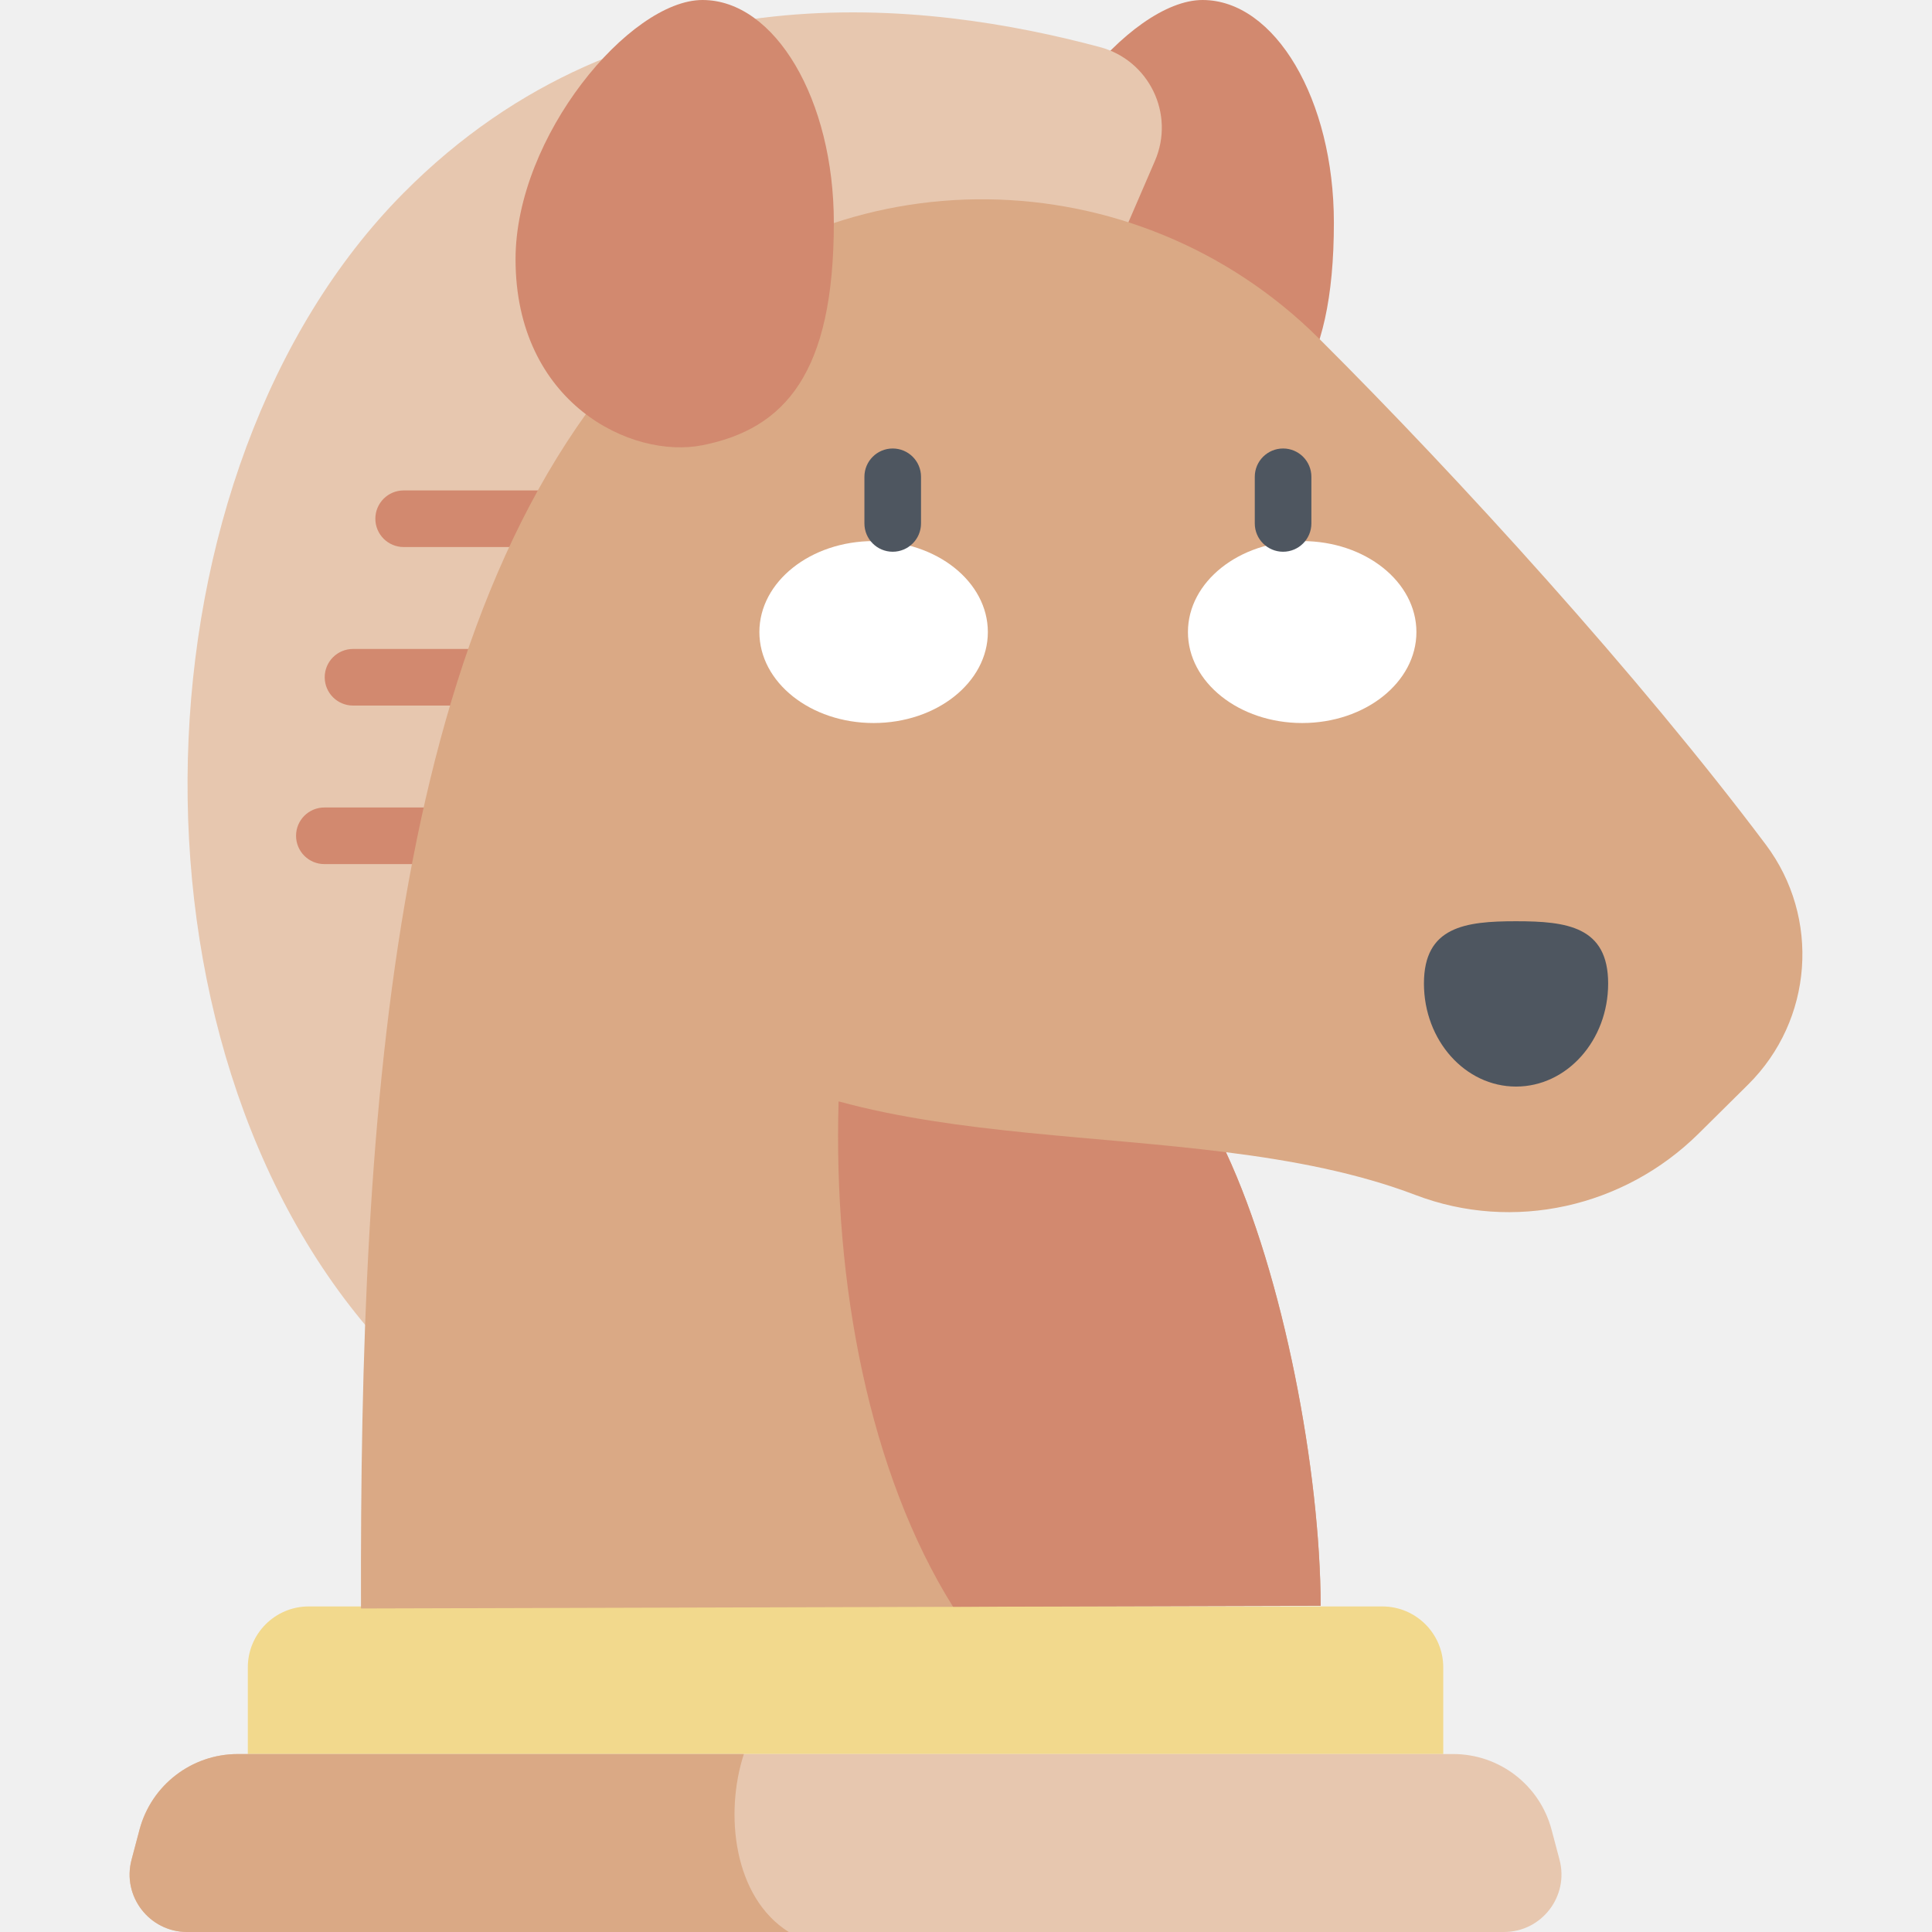
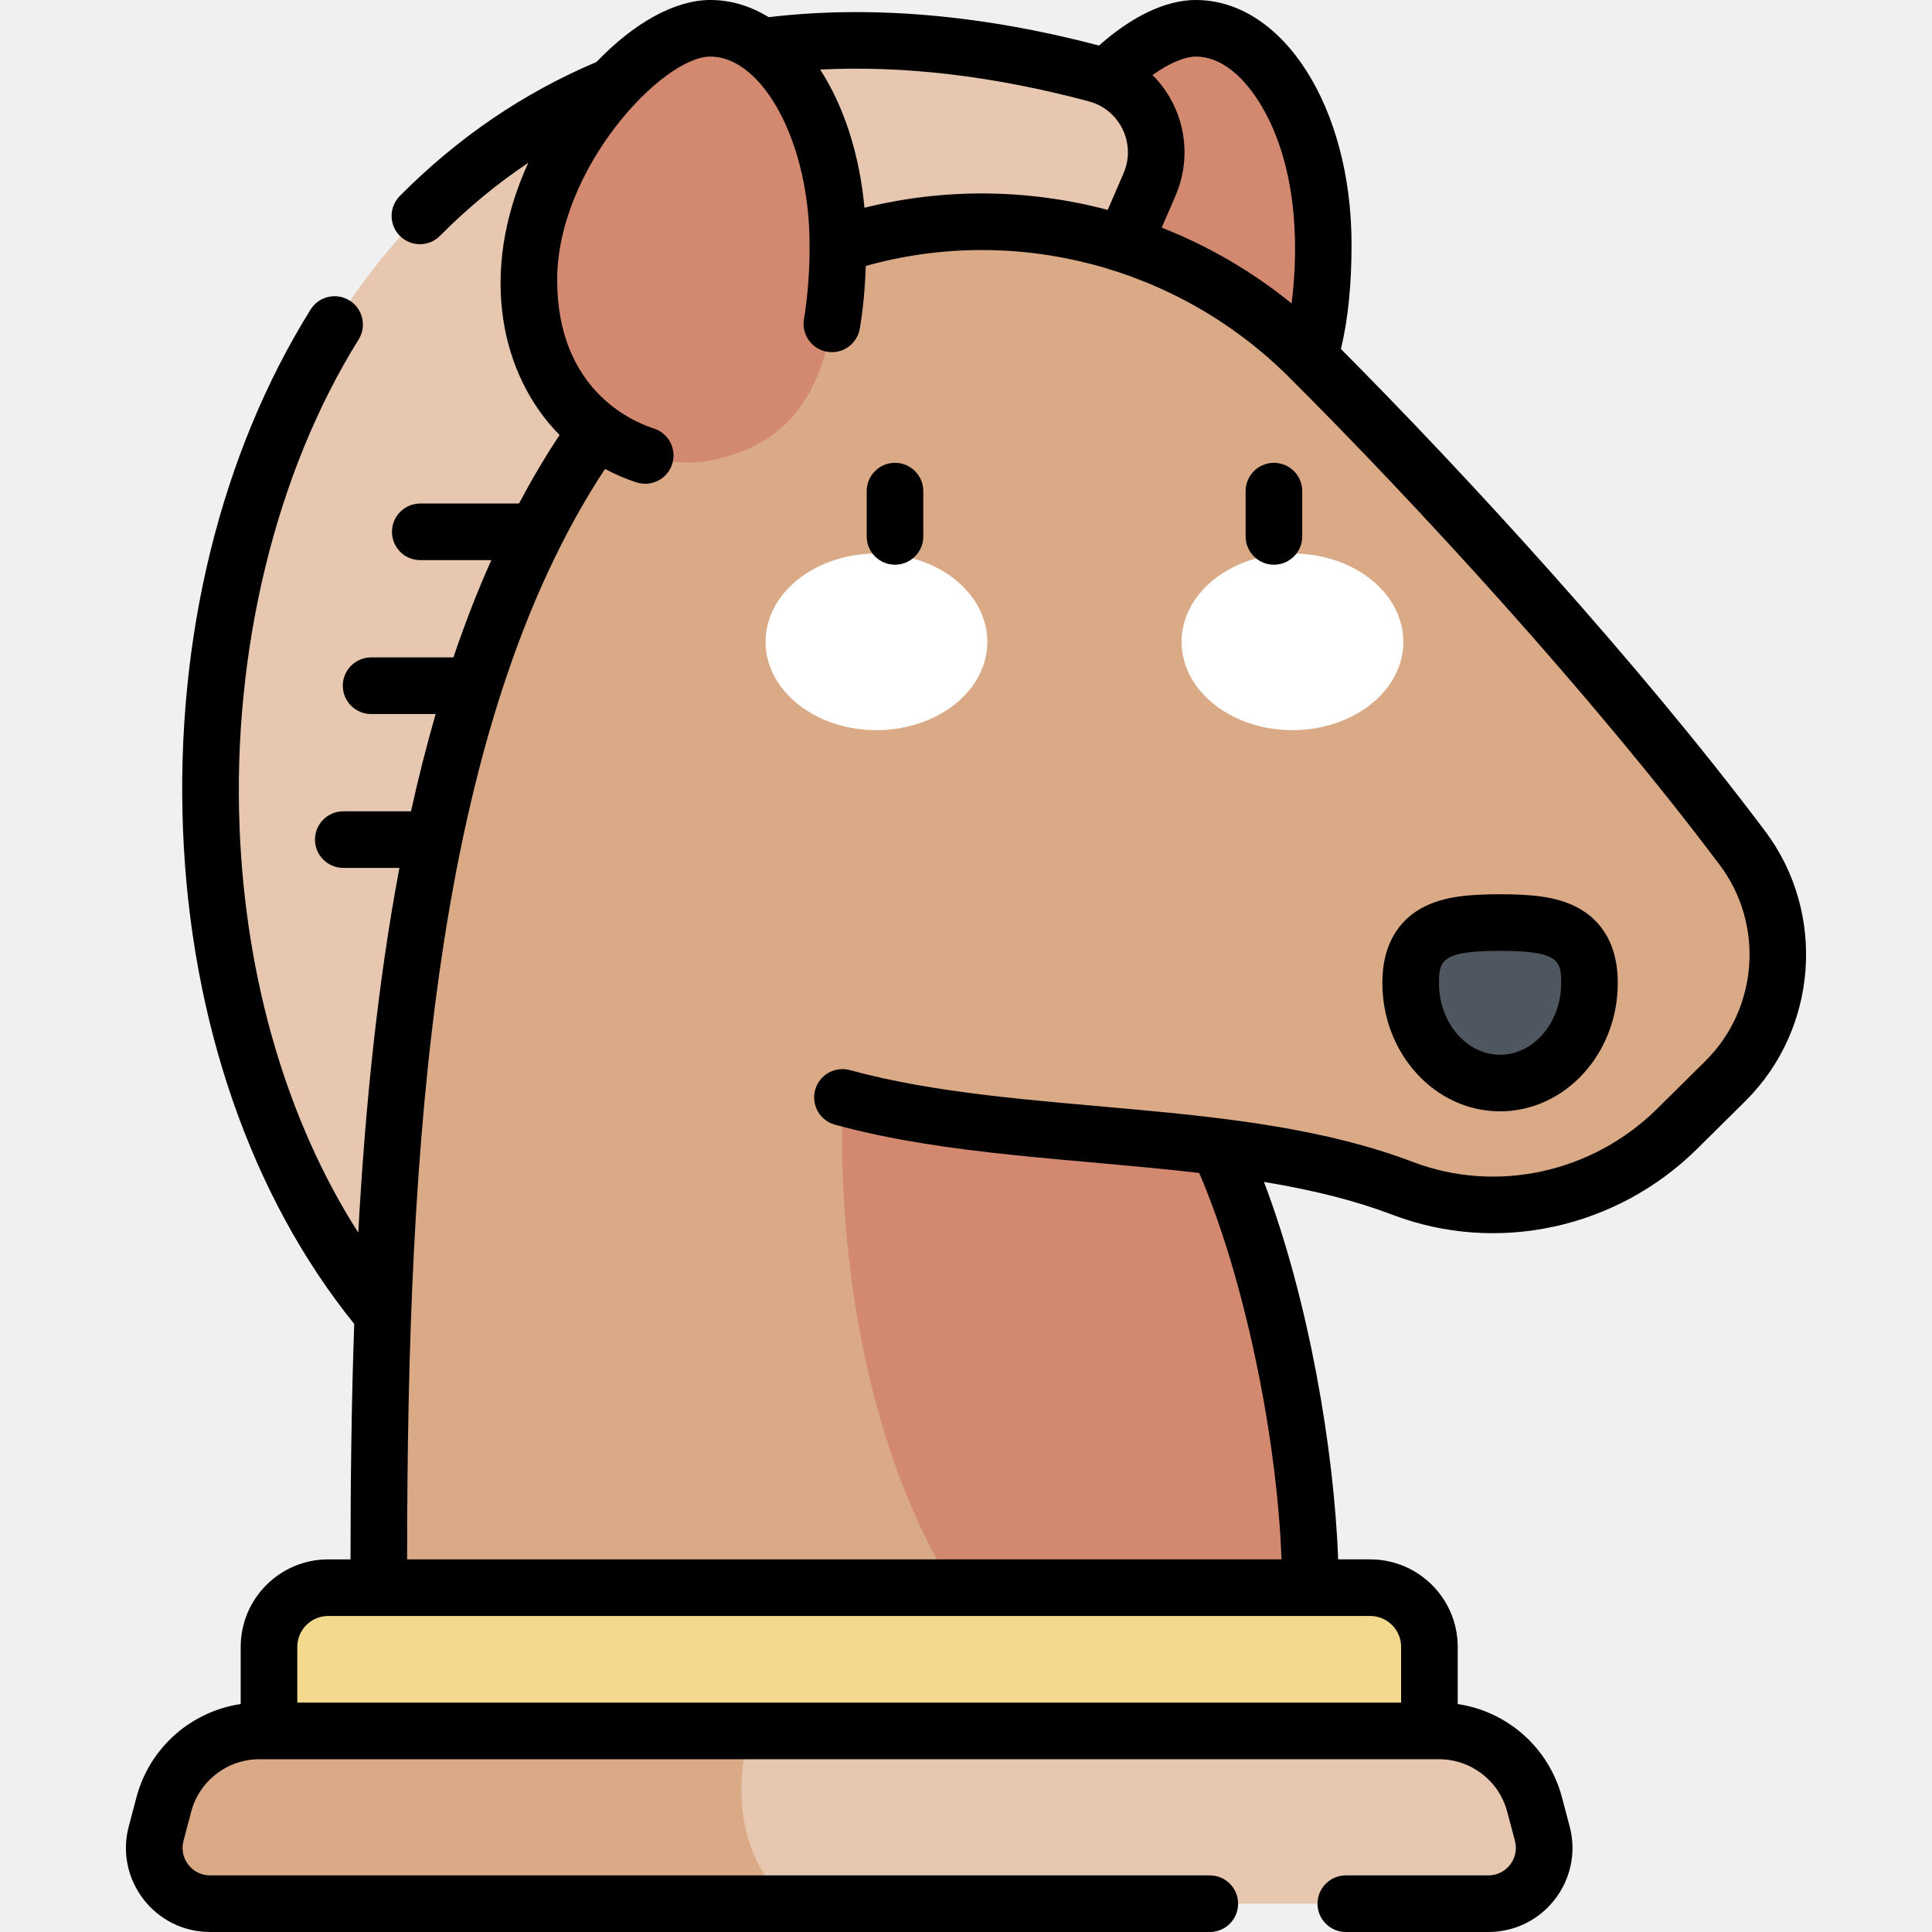
<svg xmlns="http://www.w3.org/2000/svg" id="Capa_1" enable-background="new 0 0 512 512" height="512" viewBox="0 0 512 512" width="512">
  <g>
-     <path d="m269.143 68.706c0 38.086 30.684 53.041 49.539 49.283 21.909-4.367 34.811-19.106 34.811-58.995 0-32.581-15.585-58.994-34.811-58.994-19.225 0-49.539 36.125-49.539 68.706z" fill="#d2896f" />
-     <path d="m291.581 76.186 14.491-33.558c5.356-12.404-1.546-26.669-14.599-30.155-45.306-12.103-124.039-22.363-184.6 38.745-72.504 73.157-77.686 225.101-6.131 304.467z" fill="#e7c7af" />
-     <g fill="#d2896f">
-       <path d="m124.909 228.993h-38.952c-4.143 0-7.5-3.358-7.5-7.5s3.357-7.5 7.5-7.5h38.952c4.143 0 7.5 3.358 7.5 7.5s-3.357 7.5-7.5 7.5z" />
-       <path d="m145.923 144.97h-38.952c-4.143 0-7.5-3.358-7.5-7.5s3.357-7.5 7.5-7.5h38.952c4.143 0 7.5 3.358 7.5 7.5s-3.358 7.5-7.5 7.5z" />
-       <path d="m132.504 186.981h-38.952c-4.143 0-7.5-3.358-7.5-7.5s3.357-7.5 7.5-7.5h38.952c4.143 0 7.5 3.358 7.5 7.5 0 4.143-3.357 7.5-7.5 7.5z" />
+     <path d="m268.795 74.193c0 36.97 29.785 51.487 48.088 47.839 21.267-4.239 33.791-18.546 33.791-57.266 0-31.627-15.129-57.266-33.791-57.266s-48.088 35.066-48.088 66.693z" fill="#d2896f" />
+     <path d="m290.575 81.454 14.067-32.575c5.199-12.04-1.501-25.887-14.172-29.272-43.978-11.747-120.405-21.707-179.192 37.61-70.379 71.014-75.41 218.506-5.952 295.547z" fill="#e7c7af" />
+     <path d="m378.809 458.721h-307.523v-22.294c0-8.658 7.019-15.677 15.677-15.677h276.169c8.658 0 15.677 7.019 15.677 15.677z" fill="#f2d98d" />
+     <path d="m381.383 458.721h-312.67c-11.868 0-22.248 7.989-25.288 19.46l-2.05 7.736c-2.487 9.386 4.59 18.583 14.3 18.583h338.745c9.71 0 16.787-9.196 14.3-18.583l-2.05-7.736c-3.039-11.471-13.42-19.46-25.287-19.46z" fill="#e7c7af" />
+     <path d="m198.899 458.721h-130.186c-11.868 0-22.248 7.988-25.288 19.46l-2.05 7.736c-2.487 9.386 4.59 18.583 14.3 18.583h154.766c-14.251-8.965-16.544-30.525-11.542-45.779z" fill="#daa985" />
+     <path d="m461.779 224.767c-32.598-43.427-78.981-94.34-114.857-130.107-47.11-46.969-123.599-48.209-171.031-1.566-67.57 67.952-75.855 199.024-75.491 328.18l246.876-.696c-.097-34.428-9.486-84.792-24.369-116.682 17.206 2.167 33.808 5.313 48.798 11.026 25.161 9.59 53.636 3.147 72.775-15.793 4.258-4.214 8.57-8.484 12.757-12.633 16.71-16.562 18.666-42.914 4.542-61.729z" fill="#daa985" />
+     <path d="m223.261 290.827c-1.387 46.708 7.856 95.517 29.449 130.017l94.567-.267c-.097-34.428-9.485-84.792-24.369-116.682-33.379-4.201-69.036-4.712-99.647-13.068z" fill="#d2896f" />
+     <path d="m140.159 74.193c0 36.97 29.785 51.487 48.088 47.839 21.267-4.239 33.791-18.546 33.791-57.266 0-31.627-15.129-57.266-33.791-57.266s-48.088 35.066-48.088 66.693z" fill="#d2896f" />
+     <g>
+       <ellipse cx="232.271" cy="170.093" fill="#fff" rx="29.387" ry="23.403" />
+       <ellipse cx="342.518" cy="170.093" fill="#fff" rx="29.387" ry="23.403" />
+       <path d="m421.228 260.504c0-14.643-10.608-16.019-23.693-16.019-13.086 0-23.694 1.376-23.694 16.019s10.608 26.513 23.694 26.513c13.085-.001 23.693-11.871 23.693-26.513z" fill="#4e5660" />
    </g>
-     <path d="m382.478 464.84h-316.804v-22.967c0-8.919 7.231-16.15 16.15-16.15h284.504c8.919 0 16.15 7.23 16.15 16.15z" fill="#f2d98d" />
-     <path d="m385.129 464.84h-322.106c-12.226 0-22.92 8.23-26.051 20.047l-2.112 7.969c-2.562 9.67 4.729 19.144 14.732 19.144h348.968c10.003 0 17.294-9.474 14.732-19.143l-2.111-7.969c-3.132-11.819-13.826-20.048-26.052-20.048z" fill="#e7c7af" />
-     <path d="m197.138 464.84h-134.115c-12.226 0-22.92 8.23-26.051 20.047l-2.111 7.969c-2.563 9.67 4.728 19.144 14.731 19.144h159.437c-14.681-9.236-17.044-31.447-11.891-47.16z" fill="#daa985" />
-     <path d="m467.952 223.824c-33.582-44.737-81.365-97.187-118.323-134.034-48.532-48.386-127.329-49.664-176.193-1.613-69.609 70.003-78.145 205.031-77.769 338.085l254.327-.717c-.1-35.467-9.772-87.351-25.105-120.203 17.725 2.232 34.828 5.473 50.27 11.359 25.92 9.879 55.255 3.242 74.972-16.27 4.387-4.341 8.829-8.74 13.142-13.015 17.215-17.062 19.23-44.208 4.679-63.592z" fill="#daa985" />
-     <path d="m222.235 291.878c-1.429 48.118 8.093 98.4 30.337 133.941l97.421-.275c-.1-35.467-9.772-87.351-25.105-120.203-34.385-4.329-71.118-4.854-102.653-13.463z" fill="#d2896f" />
-     <path d="m136.625 68.706c0 38.086 30.684 53.041 49.539 49.283 21.909-4.367 34.811-19.106 34.811-58.995 0-32.581-15.586-58.994-34.811-58.994-19.226 0-49.539 36.125-49.539 68.706z" fill="#d2896f" />
-     <g>
-       <ellipse cx="231.517" cy="167.5" fill="#fff" rx="30.274" ry="24.109" />
-       <ellipse cx="345.091" cy="167.5" fill="#fff" rx="30.274" ry="24.109" />
-       <g fill="#4e5660">
-         <path d="m426.177 260.639c0-15.085-10.928-16.502-24.409-16.502-13.48 0-24.409 1.417-24.409 16.502s10.928 27.313 24.409 27.313 24.409-12.228 24.409-27.313z" />
-         <path d="m236.578 146.217c-4.143 0-7.5-3.358-7.5-7.5v-12.362c0-4.142 3.357-7.5 7.5-7.5s7.5 3.358 7.5 7.5v12.362c0 4.142-3.357 7.5-7.5 7.5z" />
-         <path d="m340.03 146.217c-4.143 0-7.5-3.358-7.5-7.5v-12.362c0-4.142 3.357-7.5 7.5-7.5s7.5 3.358 7.5 7.5v12.362c0 4.142-3.357 7.5-7.5 7.5z" />
-       </g>
-     </g>
+     <path d="m467.778 220.264c-33.469-44.587-79.383-94.584-112.418-127.771 1.882-7.835 2.814-16.948 2.814-27.727-.001-36.317-18.138-64.766-41.292-64.766-7.866 0-16.847 4.259-25.625 12.067-31.164-8.196-60.595-10.716-87.553-7.517-4.754-2.931-9.962-4.55-15.457-4.55-9.336 0-20.196 6.008-30.185 16.437-19.283 8.132-36.81 20.063-52.111 35.501-2.916 2.942-2.895 7.69.048 10.606 2.932 2.906 7.681 2.904 10.606-.048 7.272-7.338 15.091-13.798 23.389-19.351-13.486 29.5-7.026 56.697 8.306 72.135-3.851 5.793-7.425 11.864-10.77 18.161h-26.156c-4.143 0-7.5 3.358-7.5 7.5s3.357 7.5 7.5 7.5h18.828c-3.695 8.258-7.028 16.87-10.044 25.781h-21.81c-4.142 0-7.5 3.358-7.5 7.5s3.358 7.5 7.5 7.5h17.106c-2.421 8.37-4.59 16.974-6.535 25.78h-17.944c-4.143 0-7.5 3.358-7.5 7.5s3.357 7.5 7.5 7.5h14.875c-5.741 30.487-9.066 63.094-10.905 96.67-18.808-29.492-29.85-66.832-31.457-107.347-1.868-47.07 9.632-94.217 31.55-129.353 2.192-3.515 1.121-8.141-2.394-10.333-3.516-2.193-8.141-1.121-10.333 2.394-23.817 38.181-35.825 87.15-33.812 137.888 2.016 50.82 18.108 97.177 45.371 130.934-.72 20.633-.977 41.518-.979 62.398h-5.928c-12.779 0-23.177 10.397-23.177 23.177v15.163c-13.138 1.944-24.132 11.54-27.611 24.671l-2.05 7.736c-3.747 14.142 6.908 28 21.55 28h264.935c4.143 0 7.5-3.358 7.5-7.5s-3.357-7.5-7.5-7.5h-264.935c-4.787 0-8.278-4.53-7.05-9.162l2.05-7.736c2.165-8.173 9.582-13.881 18.037-13.881h312.671c8.455 0 15.872 5.708 18.037 13.881l2.05 7.736c1.227 4.628-2.258 9.162-7.051 9.162h-37.766c-4.143 0-7.5 3.358-7.5 7.5s3.357 7.5 7.5 7.5h37.766c14.634 0 25.302-13.846 21.551-28.003l-2.05-7.735c-3.479-13.13-14.474-22.727-27.611-24.671v-15.163c0-12.78-10.397-23.177-23.177-23.177h-8.509c-1.061-28.985-7.766-68.747-19.664-100.034 13.479 2.236 24.506 5.066 34.075 8.713 27.658 10.542 59.345 3.684 80.721-17.471 4.261-4.216 8.573-8.486 12.761-12.637 19.279-19.107 21.542-49.87 5.262-71.558zm-150.896-205.264c8.452 0 14.551 8.198 17.435 13.084 8.856 15.008 10.129 34.912 7.977 52.337-10.398-8.443-22.006-15.208-34.426-20.093l3.66-8.475c4.708-10.903 2.298-23.555-6.097-31.965 4.895-3.512 8.919-4.888 11.451-4.888zm-28.347 11.854c8.244 2.202 12.605 11.219 9.222 19.052l-4.197 9.72c-21.491-5.693-43.65-5.73-64.467-.569-1.322-14.364-5.545-27.055-11.739-36.624 22.136-1.119 46.008 1.696 71.181 8.421zm74.597 401.397c4.509 0 8.177 3.668 8.177 8.177v14.793h-292.523v-14.793c0-4.509 3.668-8.177 8.177-8.177zm88.824-147.083c-4.184 4.148-8.495 8.416-12.752 12.629-17.207 17.027-42.652 22.569-64.828 14.116-45.364-17.29-103.544-11.875-149.14-24.322-4-1.09-8.12 1.263-9.211 5.26-1.091 3.996 1.265 8.12 5.26 9.21 29.921 8.167 63.87 8.983 96.515 12.787 11.675 27.034 20.565 68.913 21.821 102.402h-231.73c.011-110.072 7.044-220.054 52.444-288.983 2.764 1.489 5.577 2.68 8.361 3.575 3.953 1.269 8.17-.908 9.435-4.844 1.269-3.943-.9-8.168-4.844-9.436-6.013-1.933-25.629-10.486-25.629-39.369 0-29.479 27.829-59.193 40.588-59.193 13.946 0 26.377 22.934 26.289 49.988.094 4.722-.365 13.14-1.472 19.568-.702 4.082 2.037 7.961 6.119 8.664 4.081.701 7.961-2.037 8.664-6.118.858-4.986 1.39-10.561 1.594-16.623 39.564-11.072 82.579-.026 112.186 29.493.002.002.003.003.005.005.008.008.017.016.025.025 32.846 32.75 80.065 83.897 114.125 129.268 11.805 15.726 10.162 38.038-3.825 51.898zm-214.772-158.515c-4.143 0-7.5 3.358-7.5 7.5v12c0 4.142 3.357 7.5 7.5 7.5s7.5-3.358 7.5-7.5v-12c0-4.142-3.357-7.5-7.5-7.5zm100.421 0c-4.143 0-7.5 3.358-7.5 7.5v12c0 4.142 3.357 7.5 7.5 7.5s7.5-3.358 7.5-7.5v-12c0-4.142-3.358-7.5-7.5-7.5zm80.075 117.661c-5.448-2.763-11.994-3.329-20.146-3.329s-14.697.566-20.146 3.329c-5.04 2.556-11.048 8.133-11.048 20.189 0 18.755 13.993 34.013 31.193 34.013s31.193-15.258 31.193-34.013c.002-12.056-6.006-17.633-11.046-20.189zm-20.145 39.202c-8.929 0-16.193-8.529-16.193-19.013 0-5.907.655-8.518 16.193-8.518s16.193 2.611 16.193 8.518c0 10.484-7.265 19.013-16.193 19.013z" />
  </g>
</svg>
